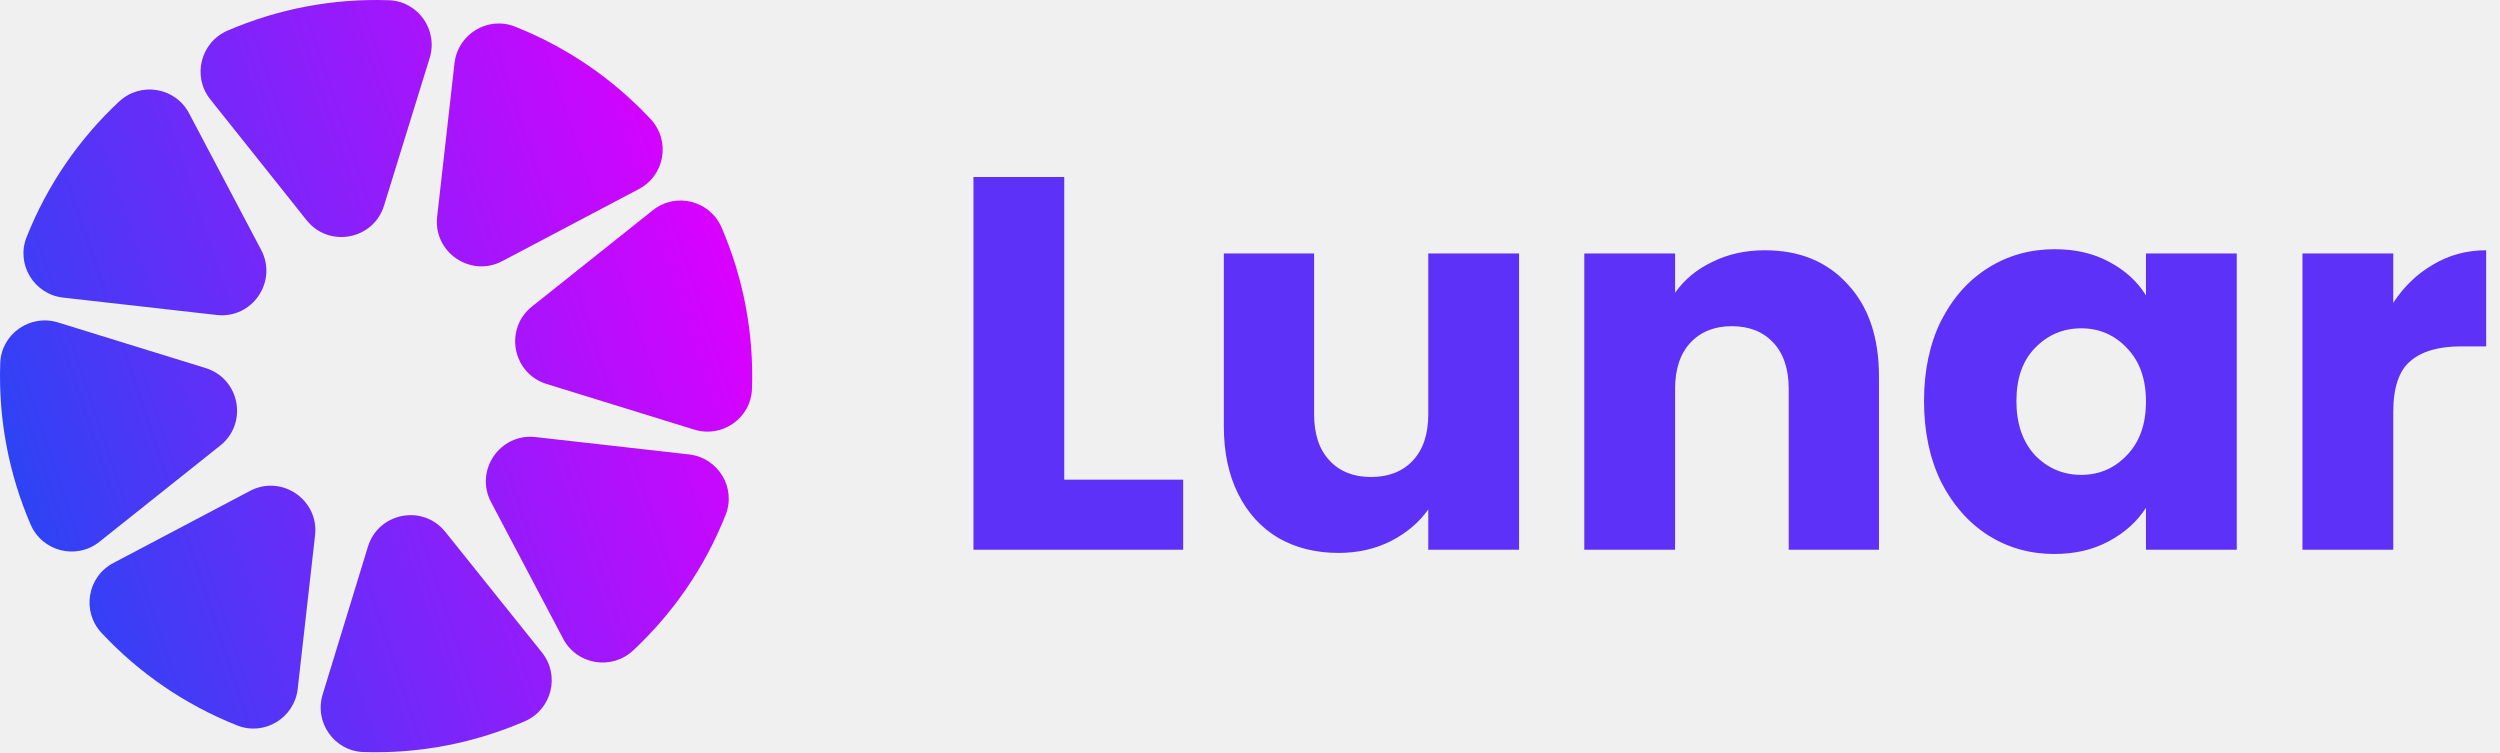
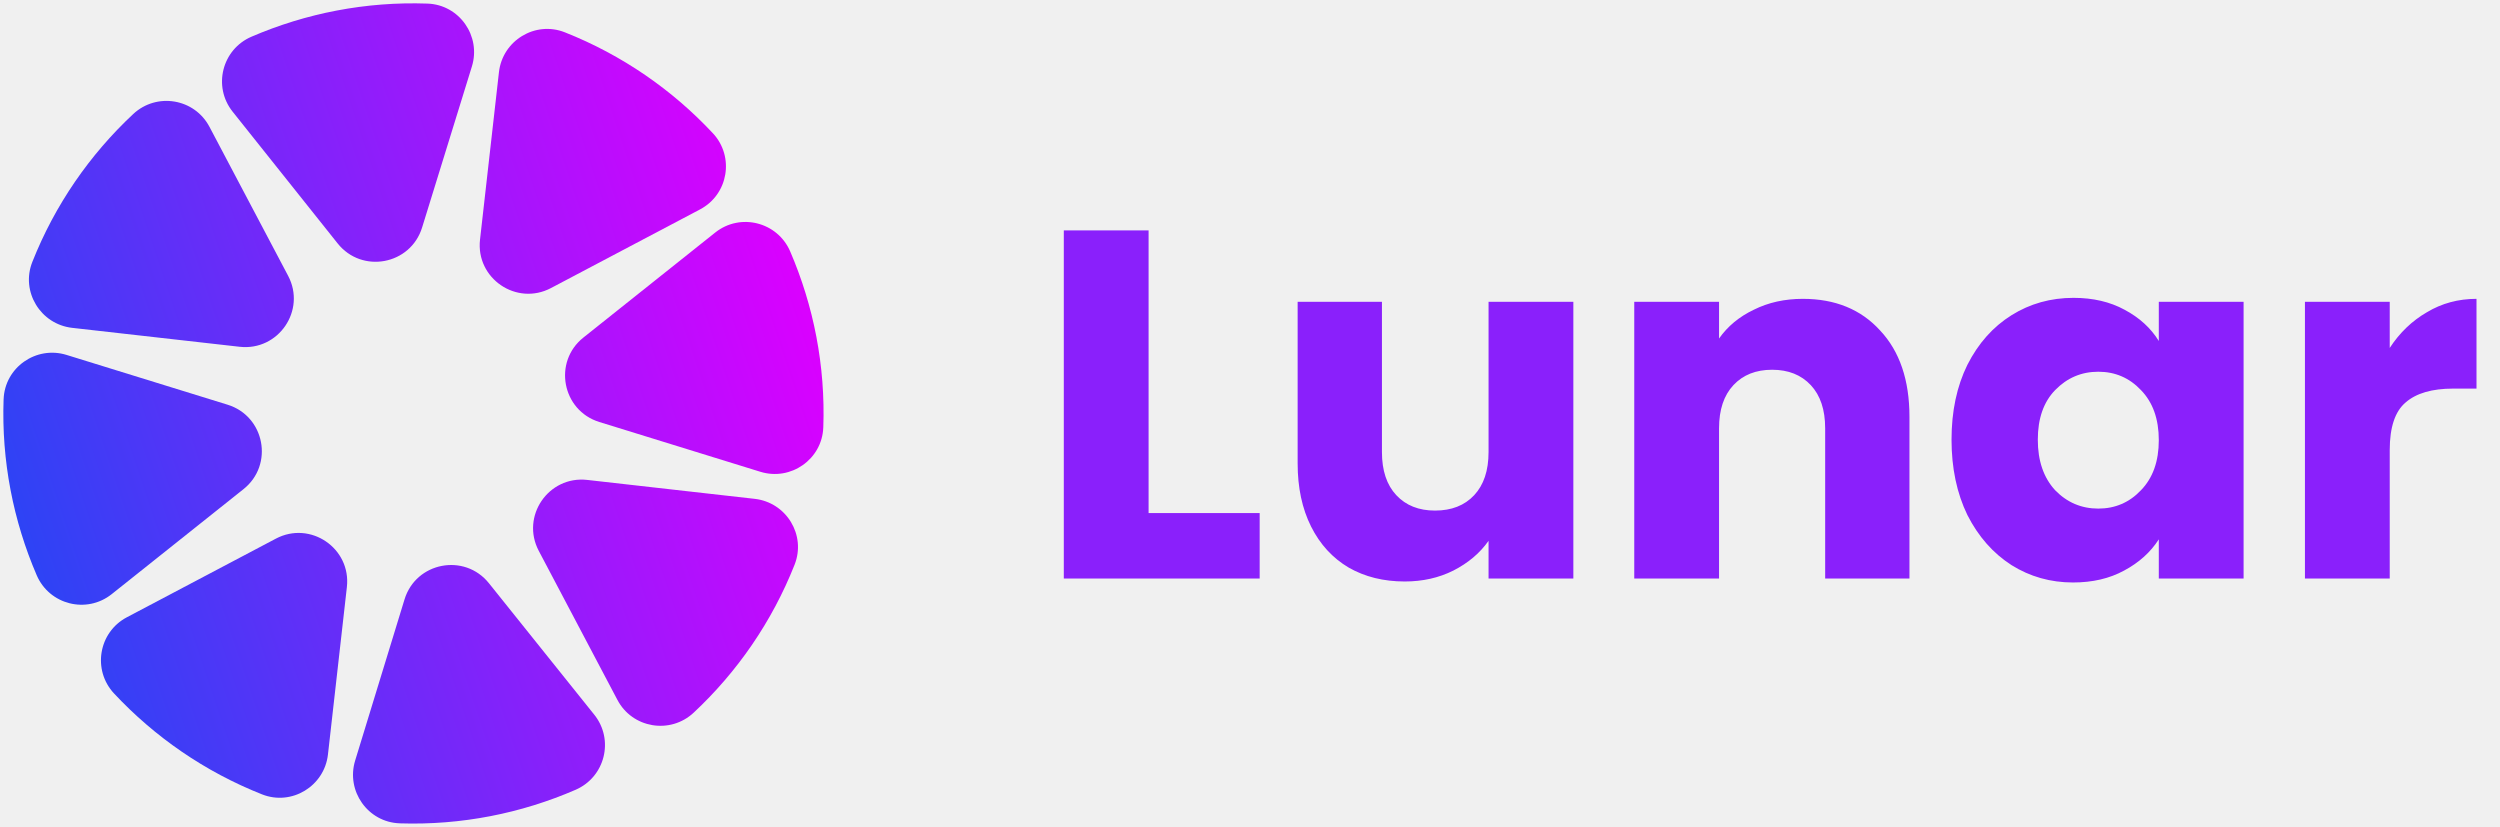
- <svg xmlns="http://www.w3.org/2000/svg" fill="none" viewBox="0 0 113 34">
+ <svg xmlns="http://www.w3.org/2000/svg" fill="none" viewBox="0 0 121 40">
  <g clip-path="url(#a)">
-     <path fill="url(#b)" d="M.011 16.414c-.091 2.555.4 5.038 1.373 7.294.526 1.222 2.068 1.611 3.109.782l5.463-4.352c1.266-1.008.886-3.022-.661-3.501l-6.675-2.063c-1.262-.39-2.562.519-2.609 1.839Z" />
-     <path fill="url(#c)" d="M5.383 4.59C3.588 6.267 2.142 8.345 1.201 10.722c-.486 1.228.34 2.582 1.653 2.73l6.942.785c1.609.182 2.764-1.511 2.008-2.942L8.545 5.119c-.621-1.176-2.189-1.437-3.161-.529Z" />
-     <path fill="url(#d)" d="M33.989 17.579c.091-2.555-.401-5.038-1.373-7.294-.526-1.221-2.068-1.611-3.108-.782l-5.463 4.352c-1.266 1.008-.886 3.022.661 3.501l6.675 2.063c1.262.39 2.562-.519 2.608-1.839Z" />
-     <path fill="url(#e)" d="M29.409 5.383c-1.678-1.795-3.756-3.24-6.134-4.181-1.228-.486-2.583.34-2.731 1.652l-.785 6.941c-.182 1.608 1.512 2.764 2.943 2.008l6.178-3.259c1.176-.621 1.437-2.189.529-3.161Z" />
-     <path fill="url(#f)" d="M28.617 29.403c1.795-1.677 3.241-3.755 4.182-6.133.486-1.228-.34-2.582-1.653-2.73l-6.942-.785c-1.608-.182-2.764 1.511-2.008 2.942l3.26 6.176c.62 1.176 2.189 1.437 3.161.529Z" />
-     <path fill="url(#g)" d="M16.43 33.992c2.556.084 5.038-.414 7.292-1.391 1.22-.53 1.606-2.072.774-3.11l-4.367-5.45c-1.012-1.263-3.025-.878-3.499.67l-2.046 6.679c-.387 1.263.526 2.56 1.847 2.603Z" />
-     <path fill="url(#h)" d="m17.359 9.293 2.063-6.674c.39-1.262-.519-2.561-1.839-2.608-2.555-.091-5.039.4-7.296 1.372-1.222.526-1.611 2.068-.782 3.108l4.353 5.462c1.009 1.266 3.023.886 3.501-.66Z" />
-     <path fill="url(#i)" d="M4.591 28.61c1.678 1.795 3.756 3.24 6.134 4.181 1.228.486 2.582-.34 2.731-1.652l.785-6.941c.182-1.608-1.512-2.764-2.943-2.008l-6.178 3.259c-1.176.621-1.437 2.189-.529 3.161Z" />
-     <path fill="#5E31F8" d="M48.104 21.68h5.376v3.168H44V8h4.104v13.68Zm20.558-10.224v13.392h-4.104v-1.824c-.416.592-.984 1.072-1.704 1.44-.704.352-1.488.528-2.352.528-1.024 0-1.928-.224-2.712-.672-.784-.464-1.392-1.128-1.824-1.992-.432-.864-.648-1.88-.648-3.048v-7.824h4.08v7.272c0 .896.232 1.592.696 2.088.464.496 1.088.744 1.872.744.8 0 1.432-.248 1.896-.744.464-.496.696-1.192.696-2.088v-7.272h4.104Zm11.108-.144c1.568 0 2.816.512 3.744 1.536.944 1.008 1.416 2.4 1.416 4.176v7.824h-4.08v-7.272c0-.896-.232-1.592-.696-2.088-.464-.496-1.088-.744-1.872-.744s-1.408.248-1.872.744c-.464.496-.696 1.192-.696 2.088v7.272h-4.104V11.456h4.104v1.776c.416-.592.976-1.056 1.68-1.392.704-.352 1.496-.528 2.376-.528Zm7.196 6.816c0-1.376.256-2.584.768-3.624.528-1.04 1.24-1.84 2.136-2.4.896-.56 1.896-.84 3-.84.944 0 1.768.192 2.472.576.72.384 1.272.888 1.656 1.512v-1.896h4.104v13.392h-4.104v-1.896c-.4.624-.96 1.128-1.68 1.512-.704.384-1.528.576-2.472.576-1.088 0-2.08-.28-2.976-.84-.896-.576-1.608-1.384-2.136-2.424-.512-1.056-.768-2.272-.768-3.648Zm10.032.024c0-1.024-.288-1.832-.864-2.424-.56-.592-1.248-.888-2.064-.888-.816 0-1.512.296-2.088.888-.56.576-.84 1.376-.84 2.4s.28 1.84.84 2.448c.576.592 1.272.888 2.088.888.816 0 1.504-.296 2.064-.888.576-.592.864-1.4.864-2.424Zm11.177-4.464c.48-.736 1.08-1.312 1.8-1.728.72-.432 1.52-.648 2.4-.648v4.344h-1.128c-1.024 0-1.792.224-2.304.672-.512.432-.768 1.2-.768 2.304v6.216h-4.104V11.456h4.104v2.232Z" />
+     <path fill="url(#b)" d="M.174 19.326c-.106 2.983.468 5.882 1.603 8.517.614 1.426 2.415 1.881 3.63.913l6.379-5.082c1.478-1.177 1.034-3.529-.772-4.087l-7.793-2.409c-1.474-.456-2.991.607-3.046 2.147Z" />
+     <path fill="url(#c)" d="M6.447 5.52C4.351 7.478 2.663 9.905 1.564 12.68c-.568 1.434.397 3.015 1.93 3.188l8.106.916c1.878.212 3.228-1.764 2.345-3.435l-3.807-7.211c-.725-1.373-2.556-1.678-3.691-.618Z" />
+     <path fill="url(#d)" d="M39.848 20.686c.106-2.983-.468-5.882-1.603-8.517-.614-1.426-2.415-1.881-3.63-.913l-6.379 5.082c-1.478 1.177-1.034 3.529.772 4.087l7.794 2.409c1.473.456 2.991-.606 3.045-2.147Z" />
+     <path fill="url(#e)" d="M34.5 6.446c-1.959-2.096-4.386-3.783-7.162-4.882-1.434-.567-3.015.397-3.189 1.929l-.916 8.104c-.212 1.878 1.765 3.227 3.436 2.344l7.213-3.806c1.373-.725 1.678-2.556.618-3.69Z" />
+     <path fill="url(#f)" d="M33.575 34.492c2.096-1.959 3.784-4.385 4.883-7.16.568-1.434-.397-3.015-1.93-3.188l-8.106-.916c-1.878-.212-3.228 1.764-2.345 3.435l3.806 7.212c.724 1.373 2.556 1.678 3.691.618Z" />
+     <path fill="url(#g)" d="M19.345 39.85c2.985.098 5.882-.483 8.515-1.625 1.425-.619 1.875-2.419.904-3.632l-5.099-6.364c-1.182-1.475-3.533-1.025-4.086.782l-2.389 7.798c-.452 1.474.614 2.989 2.156 3.04Z" />
+     <path fill="url(#h)" d="m20.43 11.011 2.409-7.792c.456-1.474-.606-2.991-2.148-3.045-2.984-.106-5.884.468-8.519 1.602-1.427.614-1.881 2.414-.913 3.629l5.083 6.377c1.178 1.479 3.53 1.035 4.088-.771Z" />
+     <path fill="url(#i)" d="M5.522 33.566c1.959 2.096 4.386 3.783 7.162 4.882 1.434.567 3.015-.397 3.189-1.929l.916-8.104c.212-1.878-1.765-3.227-3.436-2.345l-7.213 3.806c-1.373.725-1.678 2.556-.618 3.69Z" />
  </g>
+   <path fill="#8A20FB" d="M55.592 24.832h5.376V28h-9.48V11.152h4.104v13.68Zm20.558-10.224V28h-4.104v-1.824c-.416.592-.984 1.072-1.704 1.44-.704.352-1.488.528-2.352.528-1.024 0-1.928-.224-2.712-.672-.784-.464-1.392-1.128-1.824-1.992-.432-.864-.648-1.88-.648-3.048v-7.824h4.08v7.272c0 .896.232 1.592.696 2.088.464.496 1.088.744 1.872.744.8 0 1.432-.248 1.896-.744.464-.496.696-1.192.696-2.088v-7.272h4.104Zm11.108-.144c1.568 0 2.816.512 3.744 1.536.944 1.008 1.416 2.4 1.416 4.176V28h-4.08v-7.272c0-.896-.232-1.592-.696-2.088-.464-.496-1.088-.744-1.872-.744s-1.408.248-1.872.744c-.464.496-.696 1.192-.696 2.088V28h-4.104V14.608h4.104v1.776c.416-.592.976-1.056 1.68-1.392.704-.352 1.496-.528 2.376-.528Zm7.196 6.816c0-1.376.256-2.584.768-3.624.528-1.04 1.24-1.84 2.136-2.4.896-.56 1.896-.84 3-.84.944 0 1.768.192 2.472.576.72.384 1.272.888 1.656 1.512v-1.896h4.104V28h-4.104v-1.896c-.4.624-.96 1.128-1.68 1.512-.704.384-1.528.576-2.472.576-1.088 0-2.08-.28-2.976-.84-.896-.576-1.608-1.384-2.136-2.424-.512-1.056-.768-2.272-.768-3.648Zm10.032.024c0-1.024-.288-1.832-.864-2.424-.56-.592-1.248-.888-2.064-.888-.816 0-1.512.296-2.088.888-.56.576-.84 1.376-.84 2.4s.28 1.84.84 2.448c.576.592 1.272.888 2.088.888.816 0 1.504-.296 2.064-.888.576-.592.864-1.4.864-2.424Zm11.177-4.464c.48-.736 1.08-1.312 1.8-1.728.72-.432 1.52-.648 2.4-.648v4.344h-1.128c-1.024 0-1.792.224-2.304.672-.512.432-.768 1.2-.768 2.304V28h-4.104V14.608h4.104v2.232Z" />
  <defs>
-     <linearGradient id="b" x1="33.616" x2="1.373" y1="12.81" y2="23.591" gradientUnits="userSpaceOnUse">
+     <linearGradient id="b" x1="39.412" x2="1.765" y1="15.118" y2="27.706" gradientUnits="userSpaceOnUse">
      <stop stop-color="#DB00FF" />
      <stop offset="1" stop-color="#2E43F5" />
    </linearGradient>
-     <linearGradient id="c" x1="33.616" x2="1.373" y1="12.81" y2="23.591" gradientUnits="userSpaceOnUse">
+     <linearGradient id="c" x1="39.412" x2="1.765" y1="15.118" y2="27.706" gradientUnits="userSpaceOnUse">
      <stop stop-color="#DB00FF" />
      <stop offset="1" stop-color="#2E43F5" />
    </linearGradient>
-     <linearGradient id="d" x1="33.616" x2="1.373" y1="12.81" y2="23.591" gradientUnits="userSpaceOnUse">
+     <linearGradient id="d" x1="39.412" x2="1.765" y1="15.118" y2="27.706" gradientUnits="userSpaceOnUse">
      <stop stop-color="#DB00FF" />
      <stop offset="1" stop-color="#2E43F5" />
    </linearGradient>
-     <linearGradient id="e" x1="33.616" x2="1.373" y1="12.81" y2="23.591" gradientUnits="userSpaceOnUse">
+     <linearGradient id="e" x1="39.412" x2="1.765" y1="15.118" y2="27.706" gradientUnits="userSpaceOnUse">
      <stop stop-color="#DB00FF" />
      <stop offset="1" stop-color="#2E43F5" />
    </linearGradient>
-     <linearGradient id="f" x1="33.616" x2="1.373" y1="12.81" y2="23.591" gradientUnits="userSpaceOnUse">
+     <linearGradient id="f" x1="39.412" x2="1.765" y1="15.118" y2="27.706" gradientUnits="userSpaceOnUse">
      <stop stop-color="#DB00FF" />
      <stop offset="1" stop-color="#2E43F5" />
    </linearGradient>
-     <linearGradient id="g" x1="33.616" x2="1.373" y1="12.81" y2="23.591" gradientUnits="userSpaceOnUse">
+     <linearGradient id="g" x1="39.412" x2="1.765" y1="15.118" y2="27.706" gradientUnits="userSpaceOnUse">
      <stop stop-color="#DB00FF" />
      <stop offset="1" stop-color="#2E43F5" />
    </linearGradient>
-     <linearGradient id="h" x1="33.616" x2="1.373" y1="12.81" y2="23.591" gradientUnits="userSpaceOnUse">
+     <linearGradient id="h" x1="39.412" x2="1.765" y1="15.118" y2="27.706" gradientUnits="userSpaceOnUse">
      <stop stop-color="#DB00FF" />
      <stop offset="1" stop-color="#2E43F5" />
    </linearGradient>
-     <linearGradient id="i" x1="33.616" x2="1.373" y1="12.81" y2="23.591" gradientUnits="userSpaceOnUse">
+     <linearGradient id="i" x1="39.412" x2="1.765" y1="15.118" y2="27.706" gradientUnits="userSpaceOnUse">
      <stop stop-color="#DB00FF" />
      <stop offset="1" stop-color="#2E43F5" />
    </linearGradient>
    <clipPath id="a">
-       <path fill="#fff" d="M0 0h113v34.001H0z" />
+       <path fill="#fff" d="M0 0h40v40H0z" />
    </clipPath>
  </defs>
</svg>
